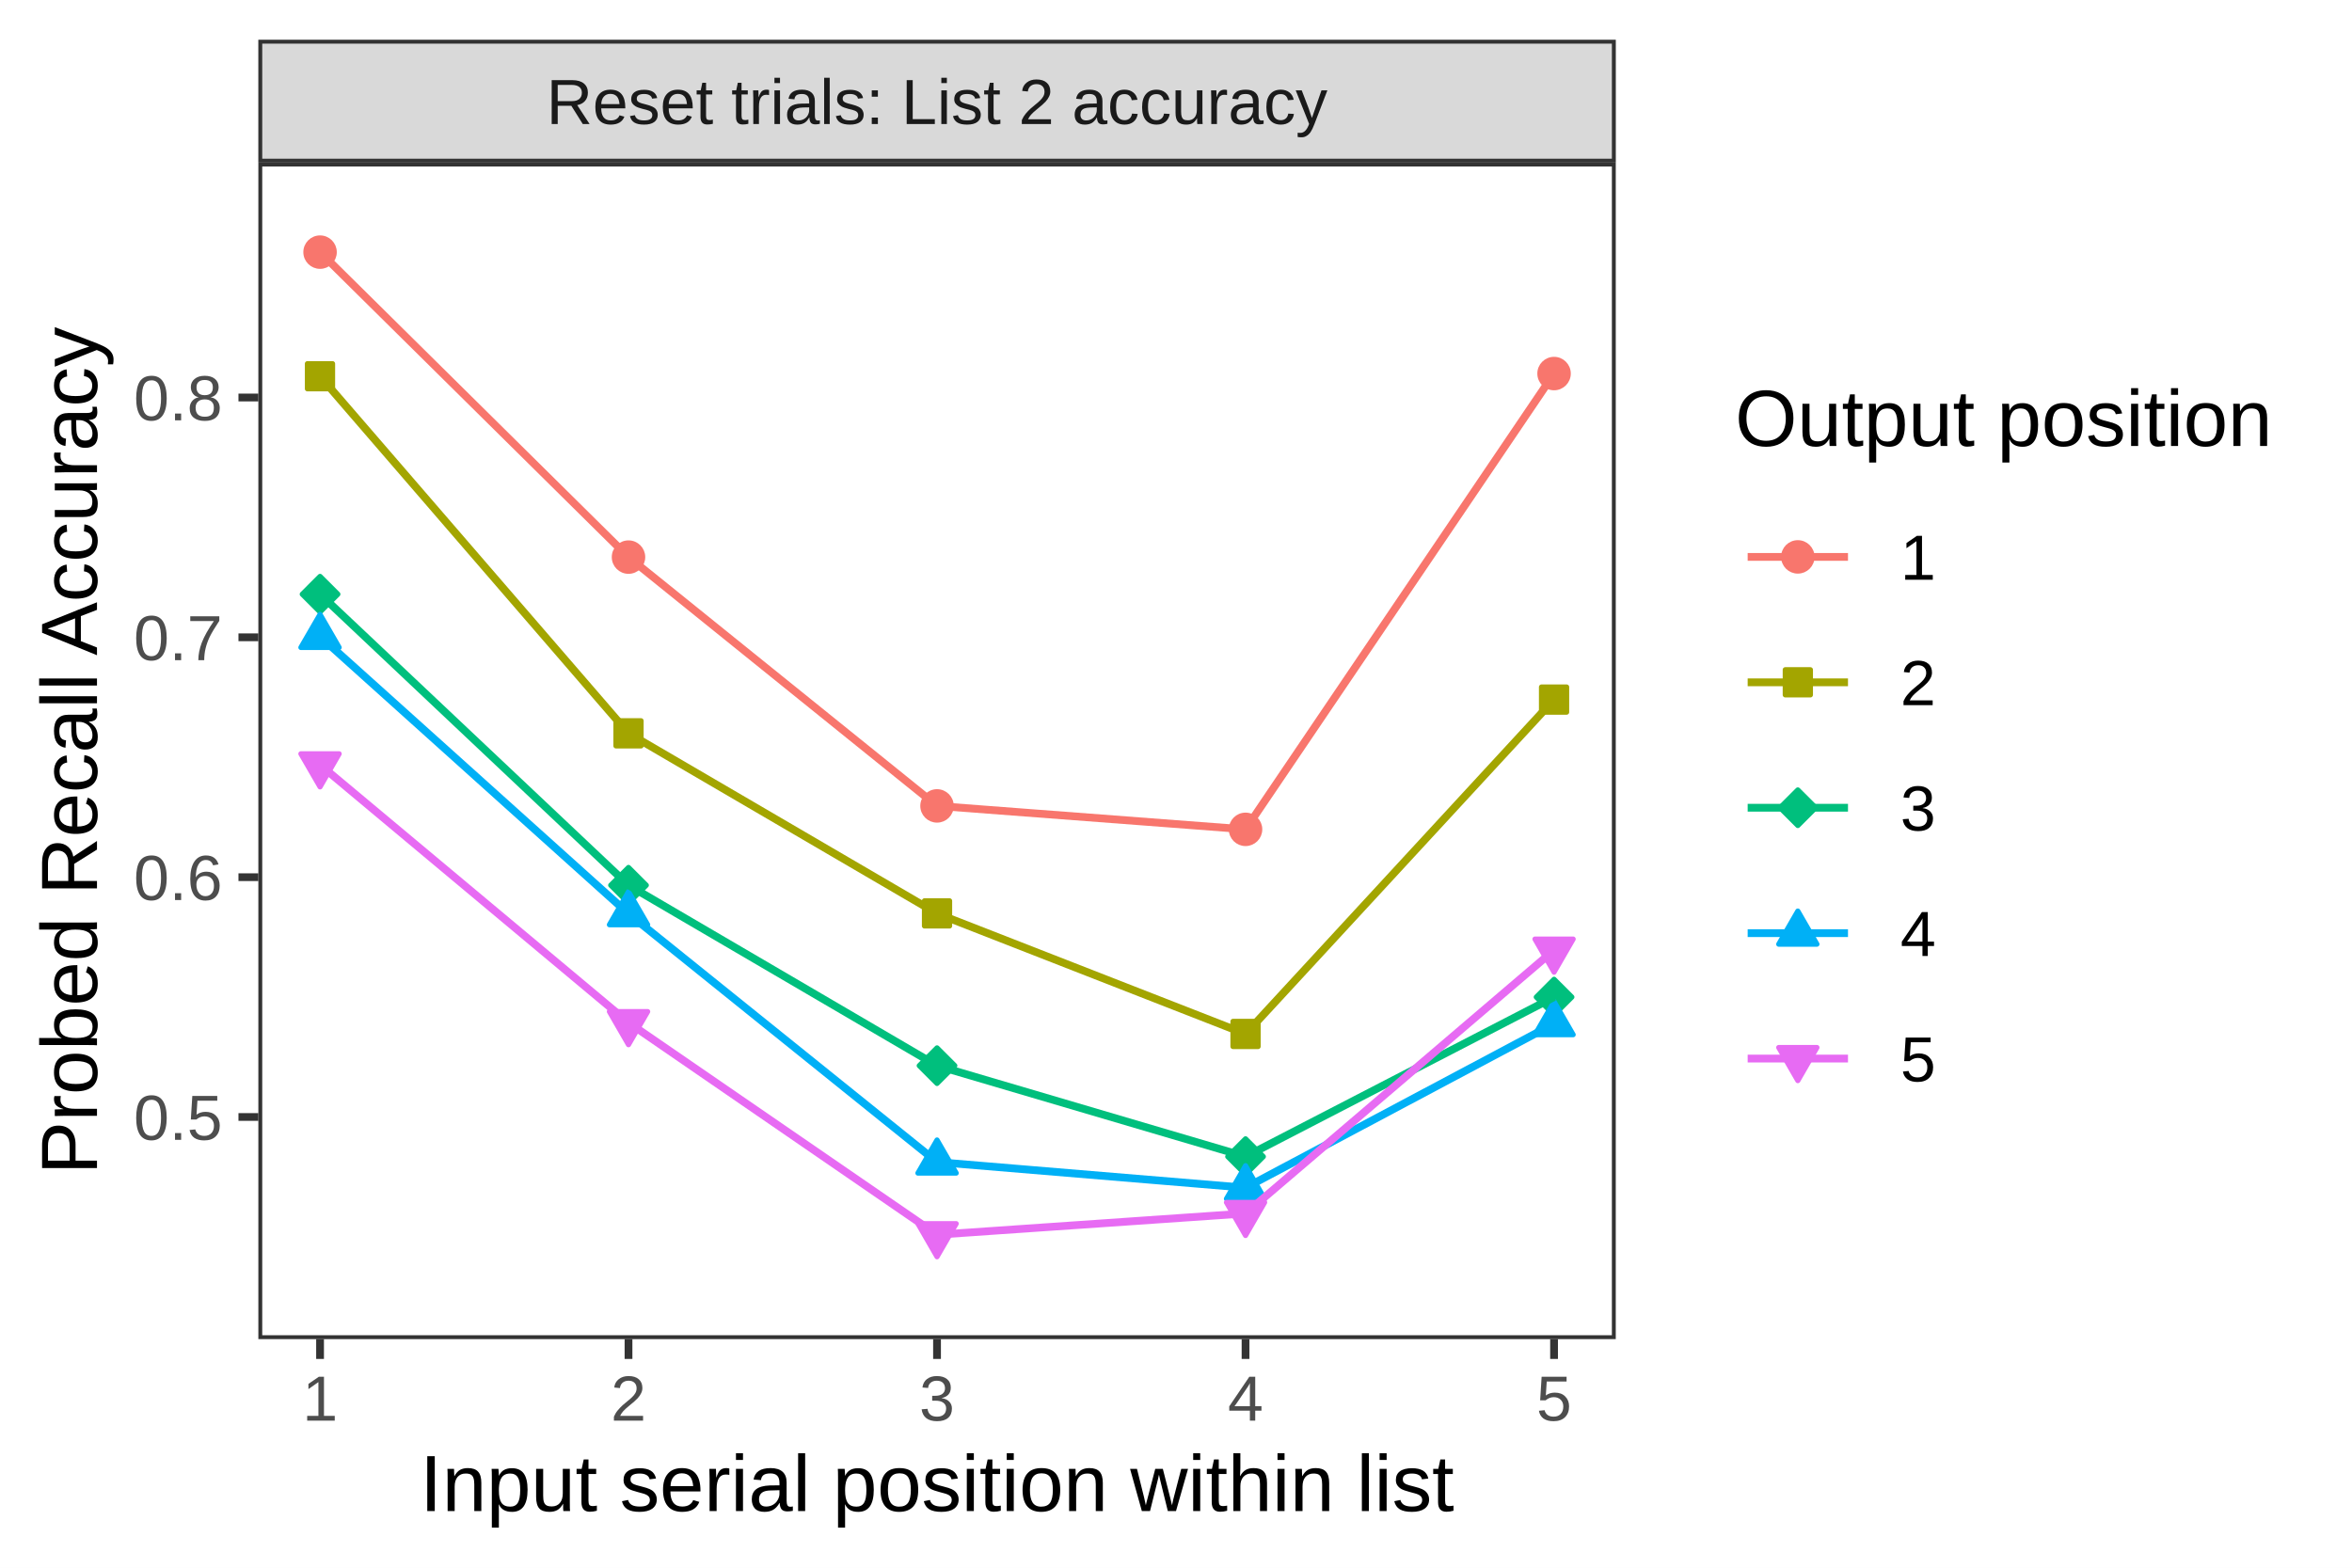
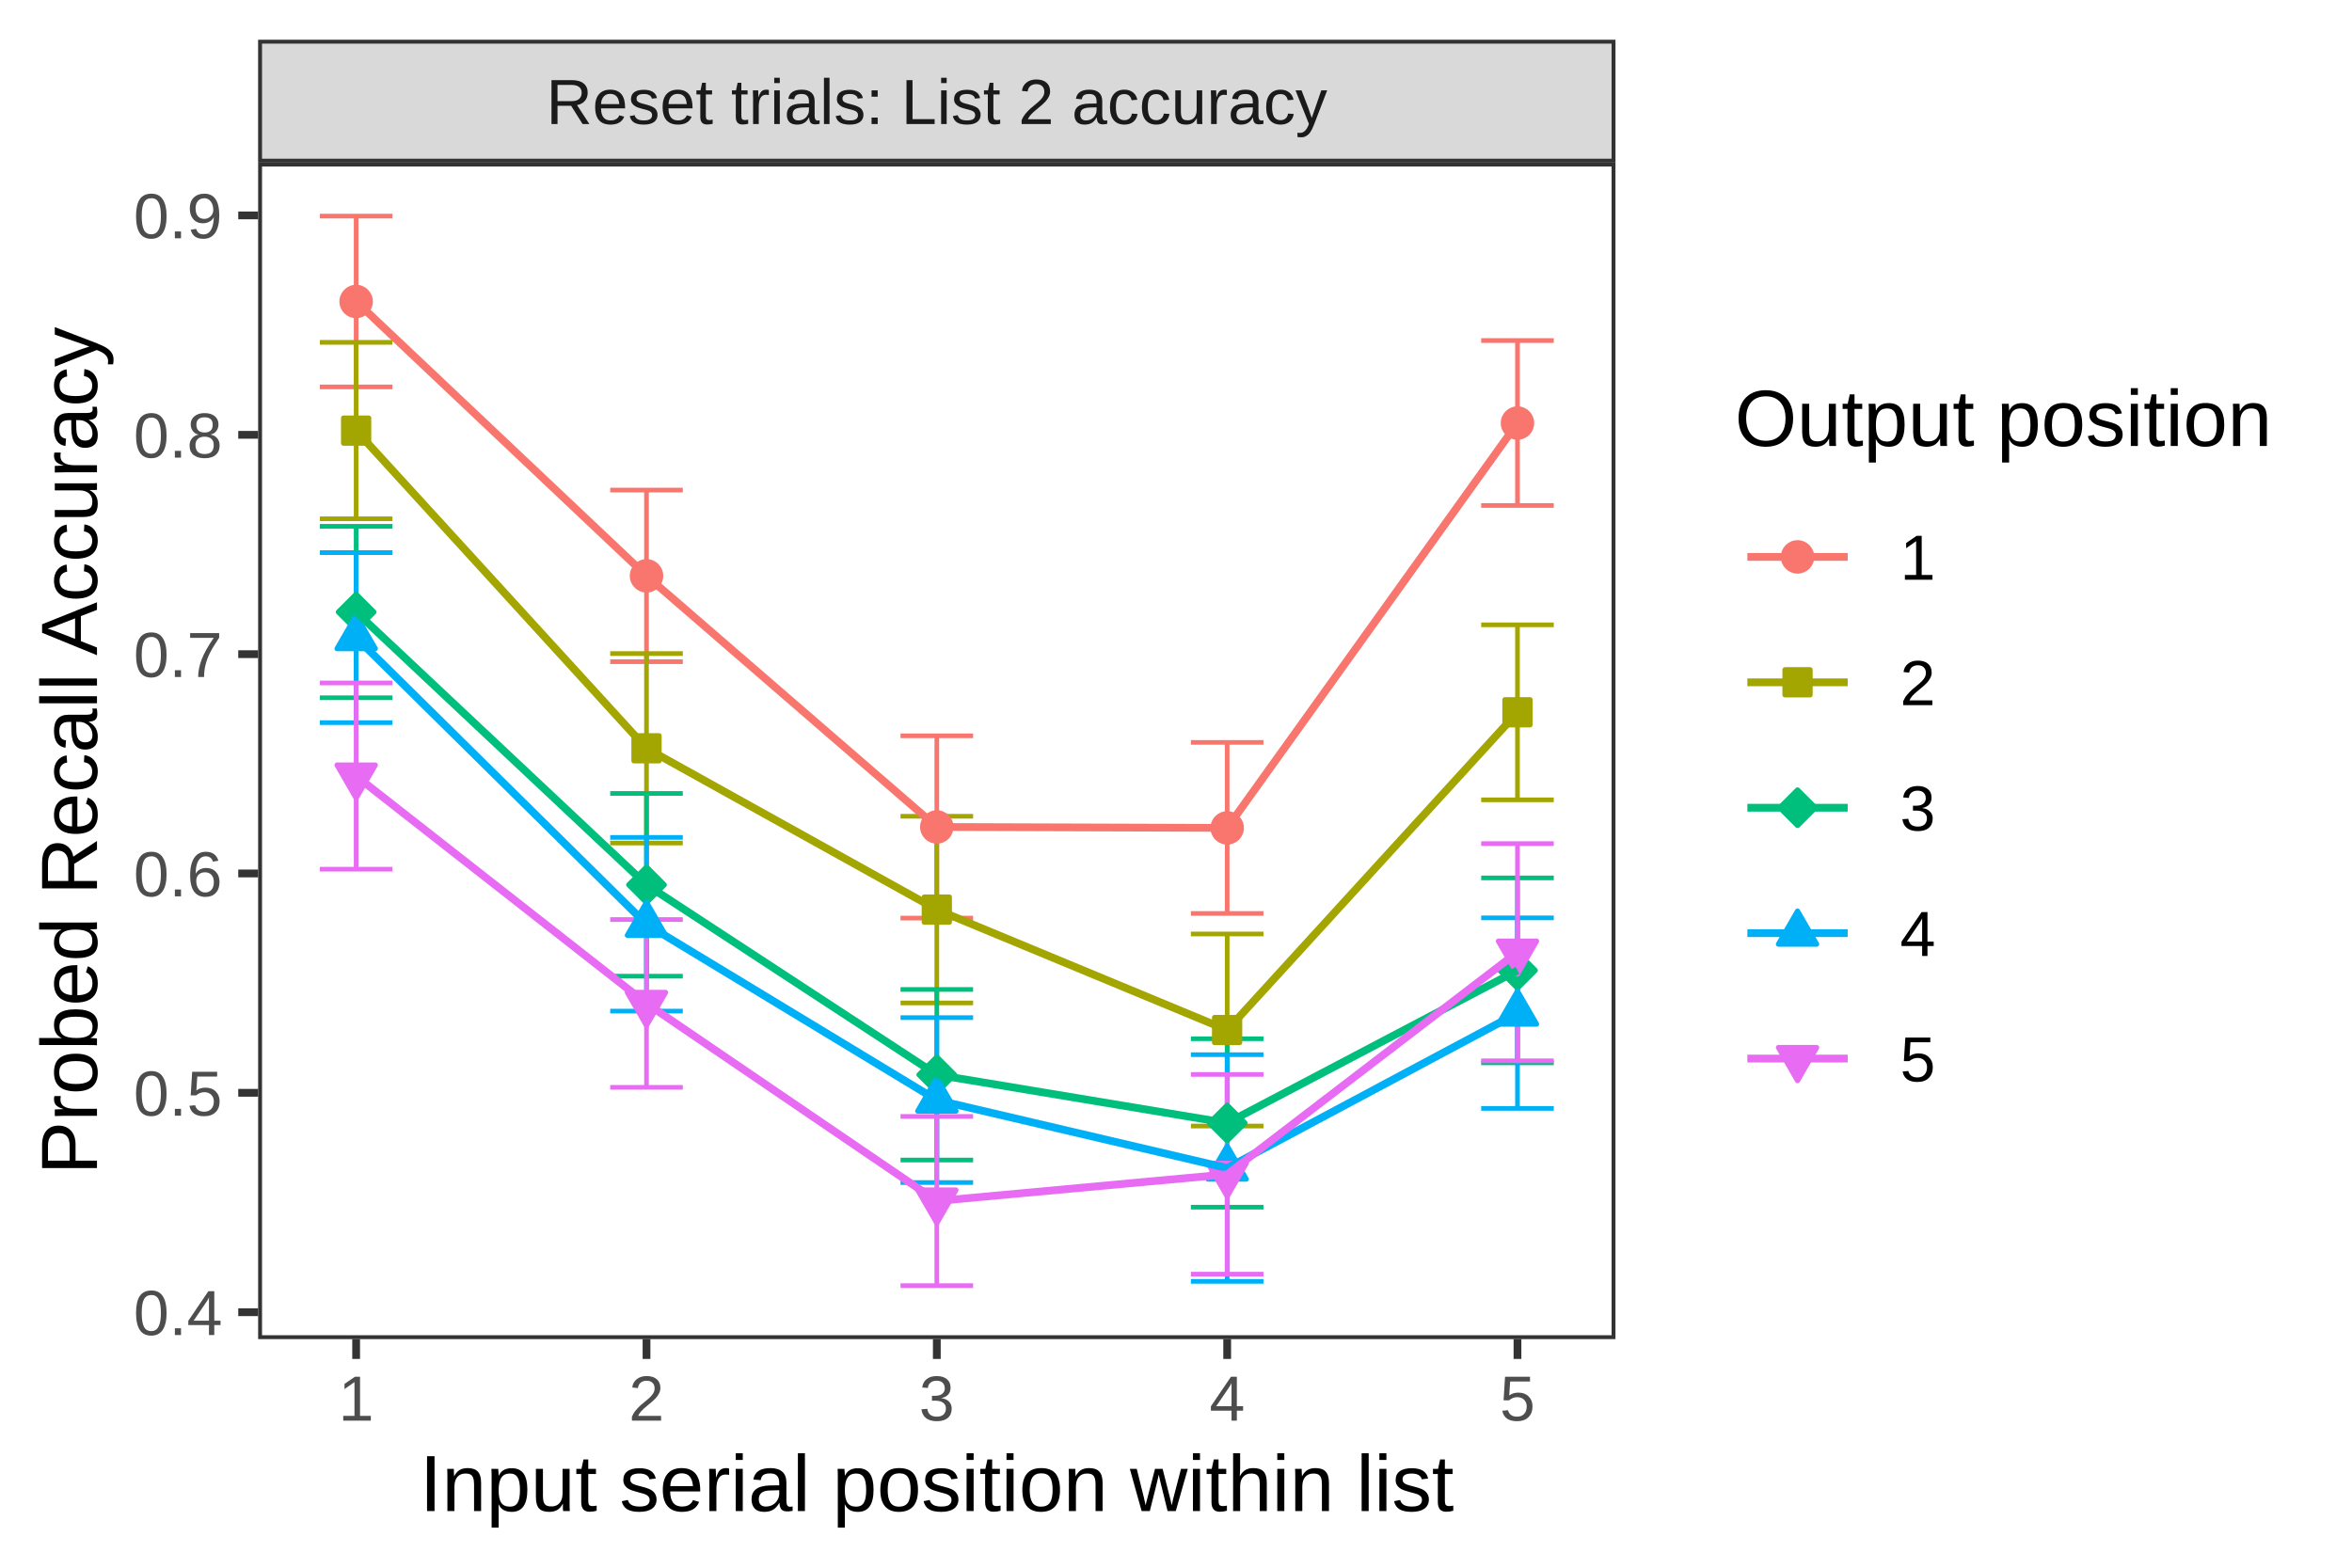
- <svg xmlns="http://www.w3.org/2000/svg" width="432" height="288" viewBox="0 0 324 216" overflow="hidden">
-   <defs />
-   <defs>
-     <clipPath id="cpMC4wMHwzMjQuMDB8MC4wMHwyMTYuMDA=">
-       <rect x="0" y="0" width="324" height="216" stroke="#000000" stroke-linecap="round" stroke-linejoin="round" stroke-miterlimit="10" fill="none" />
-     </clipPath>
-   </defs>
-   <defs>
-     <clipPath id="cpMzUuNTl8MjIyLjU4fDIyLjQwfDE4NC41MA==">
-       <rect x="35.59" y="22.4" width="186.99" height="162.11" stroke="#000000" stroke-linecap="round" stroke-linejoin="round" stroke-miterlimit="10" fill="none" />
-     </clipPath>
-   </defs>
-   <defs>
-     <clipPath id="cpMzUuNTl8MjIyLjU4fDUuNDh8MjIuNDA=">
-       <rect x="35.59" y="5.48" width="186.99" height="16.92" stroke="#000000" stroke-linecap="round" stroke-linejoin="round" stroke-miterlimit="10" fill="none" />
-     </clipPath>
-   </defs>
-   <rect x="0" y="0" width="100%" height="100%" stroke-linecap="round" stroke-linejoin="round" stroke-miterlimit="10" fill="#FFFFFF" />
-   <g clip-path="url(#cpMC4wMHwzMjQuMDB8MC4wMHwyMTYuMDA=)">
-     <rect x="0" y="0" width="324" height="216" stroke="#FFFFFF" stroke-width="1.07" stroke-linecap="round" stroke-linejoin="round" stroke-miterlimit="10" fill="#FFFFFF" />
-   </g>
-   <g clip-path="url(#cpMzUuNTl8MjIyLjU4fDIyLjQwfDE4NC41MA==)">
-     <rect x="35.59" y="22.4" width="186.99" height="162.11" stroke-width="1.07" stroke-linecap="round" stroke-linejoin="round" stroke-miterlimit="10" fill="#FFFFFF" />
-     <circle cx="44.09" cy="34.74" r="1.95" stroke="#F8766D" stroke-width="0.71" stroke-linecap="round" stroke-linejoin="round" stroke-miterlimit="10" fill="#F8766D" />
-     <circle cx="86.58" cy="76.76" r="1.95" stroke="#F8766D" stroke-width="0.71" stroke-linecap="round" stroke-linejoin="round" stroke-miterlimit="10" fill="#F8766D" />
-     <circle cx="129.08" cy="111.04" r="1.95" stroke="#F8766D" stroke-width="0.71" stroke-linecap="round" stroke-linejoin="round" stroke-miterlimit="10" fill="#F8766D" />
-     <circle cx="171.58" cy="114.27" r="1.95" stroke="#F8766D" stroke-width="0.71" stroke-linecap="round" stroke-linejoin="round" stroke-miterlimit="10" fill="#F8766D" />
-     <circle cx="214.08" cy="51.47" r="1.95" stroke="#F8766D" stroke-width="0.71" stroke-linecap="round" stroke-linejoin="round" stroke-miterlimit="10" fill="#F8766D" />
-     <rect x="42.35" y="50.11" width="3.46" height="3.46" stroke="#A3A500" stroke-width="0.71" stroke-linecap="round" stroke-linejoin="round" stroke-miterlimit="10" fill="#A3A500" />
-     <rect x="84.85" y="99.31" width="3.46" height="3.46" stroke="#A3A500" stroke-width="0.71" stroke-linecap="round" stroke-linejoin="round" stroke-miterlimit="10" fill="#A3A500" />
-     <rect x="127.35" y="124.12" width="3.46" height="3.46" stroke="#A3A500" stroke-width="0.71" stroke-linecap="round" stroke-linejoin="round" stroke-miterlimit="10" fill="#A3A500" />
-     <rect x="169.85" y="140.73" width="3.46" height="3.46" stroke="#A3A500" stroke-width="0.71" stroke-linecap="round" stroke-linejoin="round" stroke-miterlimit="10" fill="#A3A500" />
-     <rect x="212.35" y="94.66" width="3.46" height="3.46" stroke="#A3A500" stroke-width="0.71" stroke-linecap="round" stroke-linejoin="round" stroke-miterlimit="10" fill="#A3A500" />
-     <path d="M44.09 84.32 46.54 81.87 44.09 79.42 41.64 81.87Z" stroke="#00BF7D" stroke-width="0.71" stroke-linecap="round" stroke-linejoin="round" stroke-miterlimit="10" fill="#00BF7D" />
-     <path d="M86.58 124.42 89.03 121.97 86.58 119.52 84.13 121.97Z" stroke="#00BF7D" stroke-width="0.71" stroke-linecap="round" stroke-linejoin="round" stroke-miterlimit="10" fill="#00BF7D" />
-     <path d="M129.08 149.28 131.53 146.83 129.08 144.38 126.63 146.83Z" stroke="#00BF7D" stroke-width="0.71" stroke-linecap="round" stroke-linejoin="round" stroke-miterlimit="10" fill="#00BF7D" />
-     <path d="M171.58 161.81 174.03 159.36 171.58 156.91 169.13 159.36Z" stroke="#00BF7D" stroke-width="0.71" stroke-linecap="round" stroke-linejoin="round" stroke-miterlimit="10" fill="#00BF7D" />
-     <path d="M214.08 139.83 216.53 137.38 214.08 134.93 211.63 137.38Z" stroke="#00BF7D" stroke-width="0.71" stroke-linecap="round" stroke-linejoin="round" stroke-miterlimit="10" fill="#00BF7D" />
-     <path d="M44.09 84.65 46.72 89.21 41.45 89.21Z" stroke="#00B0F6" stroke-width="0.71" stroke-linecap="round" stroke-linejoin="round" stroke-miterlimit="10" fill="#00B0F6" />
-     <path d="M86.58 122.85 89.22 127.41 83.95 127.41Z" stroke="#00B0F6" stroke-width="0.71" stroke-linecap="round" stroke-linejoin="round" stroke-miterlimit="10" fill="#00B0F6" />
-     <path d="M129.08 157.07 131.72 161.63 126.45 161.63Z" stroke="#00B0F6" stroke-width="0.71" stroke-linecap="round" stroke-linejoin="round" stroke-miterlimit="10" fill="#00B0F6" />
-     <path d="M171.58 160.61 174.21 165.17 168.95 165.17Z" stroke="#00B0F6" stroke-width="0.71" stroke-linecap="round" stroke-linejoin="round" stroke-miterlimit="10" fill="#00B0F6" />
-     <path d="M214.08 138 216.71 142.56 211.45 142.56Z" stroke="#00B0F6" stroke-width="0.71" stroke-linecap="round" stroke-linejoin="round" stroke-miterlimit="10" fill="#00B0F6" />
-     <path d="M44.09 108.42 46.72 103.86 41.45 103.86Z" stroke="#E76BF3" stroke-width="0.71" stroke-linecap="round" stroke-linejoin="round" stroke-miterlimit="10" fill="#E76BF3" />
-     <path d="M86.58 143.94 89.22 139.38 83.95 139.38Z" stroke="#E76BF3" stroke-width="0.71" stroke-linecap="round" stroke-linejoin="round" stroke-miterlimit="10" fill="#E76BF3" />
-     <path d="M129.08 173.16 131.72 168.6 126.45 168.6Z" stroke="#E76BF3" stroke-width="0.71" stroke-linecap="round" stroke-linejoin="round" stroke-miterlimit="10" fill="#E76BF3" />
-     <path d="M171.58 170.23 174.21 165.67 168.95 165.67Z" stroke="#E76BF3" stroke-width="0.71" stroke-linecap="round" stroke-linejoin="round" stroke-miterlimit="10" fill="#E76BF3" />
-     <path d="M214.08 133.95 216.71 129.39 211.45 129.39Z" stroke="#E76BF3" stroke-width="0.71" stroke-linecap="round" stroke-linejoin="round" stroke-miterlimit="10" fill="#E76BF3" />
-     <path d="M44.09 34.74 86.58 76.76 129.08 111.04 171.58 114.27 214.08 51.47" stroke="#F8766D" stroke-width="1.07" stroke-linejoin="round" stroke-miterlimit="10" fill="none" />
-     <path d="M44.09 51.84 86.58 101.04 129.08 125.86 171.58 142.46 214.08 96.39" stroke="#A3A500" stroke-width="1.07" stroke-linejoin="round" stroke-miterlimit="10" fill="none" />
-     <path d="M44.09 81.87 86.58 121.97 129.08 146.83 171.58 159.36 214.08 137.38" stroke="#00BF7D" stroke-width="1.07" stroke-linejoin="round" stroke-miterlimit="10" fill="none" />
-     <path d="M44.09 87.69 86.58 125.89 129.08 160.11 171.58 163.65 214.08 141.04" stroke="#00B0F6" stroke-width="1.07" stroke-linejoin="round" stroke-miterlimit="10" fill="none" />
-     <path d="M44.09 105.38 86.58 140.9 129.08 170.12 171.58 167.19 214.08 130.91" stroke="#E76BF3" stroke-width="1.07" stroke-linejoin="round" stroke-miterlimit="10" fill="none" />
-     <rect x="35.59" y="22.4" width="186.99" height="162.11" stroke="#333333" stroke-width="1.07" stroke-linecap="round" stroke-linejoin="round" stroke-miterlimit="10" fill="none" />
-   </g>
-   <g clip-path="url(#cpMC4wMHwzMjQuMDB8MC4wMHwyMTYuMDA=)" />
-   <g clip-path="url(#cpMzUuNTl8MjIyLjU4fDUuNDh8MjIuNDA=)">
-     <rect x="35.59" y="5.48" width="186.99" height="16.92" stroke="#333333" stroke-width="1.07" stroke-linecap="round" stroke-linejoin="round" stroke-miterlimit="10" fill="#D9D9D9" />
-     <text fill="#1A1A1A" font-family="Arial" font-size="8.8" text-anchor="middle" xml:space="preserve" x="129.08" y="17.09">Reset trials: List 2 accuracy</text>
-   </g>
-   <g clip-path="url(#cpMC4wMHwzMjQuMDB8MC4wMHwyMTYuMDA=)">
-     <path d="M44.09 187.24 44.09 184.5" stroke="#333333" stroke-width="1.07" stroke-linejoin="round" stroke-miterlimit="10" fill="none" />
-     <path d="M86.58 187.24 86.58 184.5" stroke="#333333" stroke-width="1.07" stroke-linejoin="round" stroke-miterlimit="10" fill="none" />
-     <path d="M129.08 187.24 129.08 184.5" stroke="#333333" stroke-width="1.07" stroke-linejoin="round" stroke-miterlimit="10" fill="none" />
-     <path d="M171.58 187.24 171.58 184.5" stroke="#333333" stroke-width="1.07" stroke-linejoin="round" stroke-miterlimit="10" fill="none" />
-     <path d="M214.08 187.24 214.08 184.5" stroke="#333333" stroke-width="1.07" stroke-linejoin="round" stroke-miterlimit="10" fill="none" />
-     <text fill="#4D4D4D" font-family="Arial" font-size="8.8" text-anchor="middle" xml:space="preserve" x="44.09" y="195.74">1</text>
-     <text fill="#4D4D4D" font-family="Arial" font-size="8.8" text-anchor="middle" xml:space="preserve" x="86.58" y="195.74">2</text>
-     <text fill="#4D4D4D" font-family="Arial" font-size="8.8" text-anchor="middle" xml:space="preserve" x="129.08" y="195.74">3</text>
-     <text fill="#4D4D4D" font-family="Arial" font-size="8.8" text-anchor="middle" xml:space="preserve" x="171.58" y="195.74">4</text>
-     <text fill="#4D4D4D" font-family="Arial" font-size="8.8" text-anchor="middle" xml:space="preserve" x="214.08" y="195.74">5</text>
-     <text fill="#4D4D4D" font-family="Arial" font-size="8.8" text-anchor="end" xml:space="preserve" x="30.65" y="157.05">0.5</text>
-     <text fill="#4D4D4D" font-family="Arial" font-size="8.8" text-anchor="end" xml:space="preserve" x="30.65" y="124.01">0.6</text>
-     <text fill="#4D4D4D" font-family="Arial" font-size="8.8" text-anchor="end" xml:space="preserve" x="30.65" y="90.96">0.7</text>
-     <text fill="#4D4D4D" font-family="Arial" font-size="8.8" text-anchor="end" xml:space="preserve" x="30.65" y="57.92">0.8</text>
-     <path d="M32.85 153.9 35.59 153.9" stroke="#333333" stroke-width="1.07" stroke-linejoin="round" stroke-miterlimit="10" fill="none" />
-     <path d="M32.85 120.86 35.59 120.86" stroke="#333333" stroke-width="1.07" stroke-linejoin="round" stroke-miterlimit="10" fill="none" />
-     <path d="M32.85 87.81 35.59 87.81" stroke="#333333" stroke-width="1.07" stroke-linejoin="round" stroke-miterlimit="10" fill="none" />
-     <path d="M32.85 54.77 35.59 54.77" stroke="#333333" stroke-width="1.07" stroke-linejoin="round" stroke-miterlimit="10" fill="none" />
-     <text font-family="Arial" font-size="11" text-anchor="middle" xml:space="preserve" x="129.08" y="208.2">Input serial position within list</text>
-     <text font-family="Arial" font-size="11" text-anchor="middle" xml:space="preserve" transform="matrix(6.12323e-17 -1 1 6.12323e-17 13.36 103.45)">Probed Recall Accuracy</text>
-     <rect x="233.54" y="46.93" width="84.98" height="113.03" stroke-width="1.07" stroke-linecap="round" stroke-linejoin="round" stroke-miterlimit="10" fill="#FFFFFF" />
-     <text font-family="Arial" font-size="11" xml:space="preserve" x="239.02" y="61.45">Output position</text>
-     <rect x="239.02" y="68.09" width="17.28" height="17.28" stroke-width="1.07" stroke-linecap="round" stroke-linejoin="round" stroke-miterlimit="10" fill="#FFFFFF" />
-     <circle cx="247.66" cy="76.73" r="1.95" stroke="#F8766D" stroke-width="0.71" stroke-linecap="round" stroke-linejoin="round" stroke-miterlimit="10" fill="#F8766D" />
-     <line x1="240.75" y1="76.73" x2="254.57" y2="76.73" stroke="#F8766D" stroke-width="1.07" stroke-linejoin="round" stroke-miterlimit="10" fill="none" />
-     <rect x="239.02" y="85.37" width="17.28" height="17.28" stroke-width="1.07" stroke-linecap="round" stroke-linejoin="round" stroke-miterlimit="10" fill="#FFFFFF" />
-     <rect x="245.93" y="92.28" width="3.46" height="3.46" stroke="#A3A500" stroke-width="0.71" stroke-linecap="round" stroke-linejoin="round" stroke-miterlimit="10" fill="#A3A500" />
-     <line x1="240.75" y1="94.01" x2="254.57" y2="94.01" stroke="#A3A500" stroke-width="1.07" stroke-linejoin="round" stroke-miterlimit="10" fill="none" />
-     <rect x="239.02" y="102.65" width="17.28" height="17.28" stroke-width="1.07" stroke-linecap="round" stroke-linejoin="round" stroke-miterlimit="10" fill="#FFFFFF" />
-     <path d="M247.66 113.74 250.11 111.29 247.66 108.84 245.21 111.29Z" stroke="#00BF7D" stroke-width="0.71" stroke-linecap="round" stroke-linejoin="round" stroke-miterlimit="10" fill="#00BF7D" />
-     <line x1="240.75" y1="111.29" x2="254.57" y2="111.29" stroke="#00BF7D" stroke-width="1.07" stroke-linejoin="round" stroke-miterlimit="10" fill="none" />
-     <rect x="239.02" y="119.93" width="17.28" height="17.28" stroke-width="1.07" stroke-linecap="round" stroke-linejoin="round" stroke-miterlimit="10" fill="#FFFFFF" />
-     <path d="M247.66 125.53 250.29 130.09 245.03 130.09Z" stroke="#00B0F6" stroke-width="0.71" stroke-linecap="round" stroke-linejoin="round" stroke-miterlimit="10" fill="#00B0F6" />
-     <line x1="240.75" y1="128.57" x2="254.57" y2="128.57" stroke="#00B0F6" stroke-width="1.07" stroke-linejoin="round" stroke-miterlimit="10" fill="none" />
-     <rect x="239.02" y="137.21" width="17.28" height="17.28" stroke-width="1.07" stroke-linecap="round" stroke-linejoin="round" stroke-miterlimit="10" fill="#FFFFFF" />
-     <path d="M247.66 148.89 250.29 144.33 245.03 144.33Z" stroke="#E76BF3" stroke-width="0.71" stroke-linecap="round" stroke-linejoin="round" stroke-miterlimit="10" fill="#E76BF3" />
-     <line x1="240.75" y1="145.85" x2="254.57" y2="145.85" stroke="#E76BF3" stroke-width="1.07" stroke-linejoin="round" stroke-miterlimit="10" fill="none" />
-     <text font-family="Arial" font-size="8.8" xml:space="preserve" x="261.78" y="79.88">1</text>
-     <text font-family="Arial" font-size="8.8" xml:space="preserve" x="261.78" y="97.16">2</text>
-     <text font-family="Arial" font-size="8.8" xml:space="preserve" x="261.78" y="114.44">3</text>
-     <text font-family="Arial" font-size="8.8" xml:space="preserve" x="261.78" y="131.72">4</text>
-     <text font-family="Arial" font-size="8.8" xml:space="preserve" x="261.78" y="149">5</text>
+ <svg xmlns="http://www.w3.org/2000/svg" width="324.00pt" height="216.00pt" viewBox="0 0 324.00 216.00">
+   <g class="svglite">
+     <defs>
+       <style type="text/css">
+     .svglite line, .svglite polyline, .svglite polygon, .svglite path, .svglite rect, .svglite circle {
+       fill: none;
+       stroke: #000000;
+       stroke-linecap: round;
+       stroke-linejoin: round;
+       stroke-miterlimit: 10.00;
+     }
+     .svglite text {
+       white-space: pre;
+     }
+     .svglite g.glyphgroup path {
+       fill: inherit;
+       stroke: none;
+     }
+   </style>
+     </defs>
+     <rect width="100%" height="100%" style="stroke: none; fill: #FFFFFF;" />
+     <defs>
+       <clipPath id="cpMC4wMHwzMjQuMDB8MC4wMHwyMTYuMDA=">
+         <rect x="0.00" y="0.00" width="324.00" height="216.00" />
+       </clipPath>
+     </defs>
+     <g clip-path="url(#cpMC4wMHwzMjQuMDB8MC4wMHwyMTYuMDA=)">
+       <rect x="0.00" y="0.00" width="324.00" height="216.00" style="stroke-width: 1.07; stroke: #FFFFFF; fill: #FFFFFF;" />
+     </g>
+     <defs>
+       <clipPath id="cpMzUuNTZ8MjIyLjU0fDIyLjQwfDE4NC41MA==">
+         <rect x="35.56" y="22.40" width="186.98" height="162.11" />
+       </clipPath>
+     </defs>
+     <g clip-path="url(#cpMzUuNTZ8MjIyLjU0fDIyLjQwfDE4NC41MA==)">
+       <rect x="35.56" y="22.40" width="186.98" height="162.11" style="stroke-width: 1.07; stroke: none; fill: #FFFFFF;" />
+       <polyline points="44.06,29.77 54.06,29.77 " style="stroke-width: 0.64; stroke: #F8766D; stroke-linecap: butt;" />
+       <polyline points="49.06,29.77 49.06,53.31 " style="stroke-width: 0.64; stroke: #F8766D; stroke-linecap: butt;" />
+       <polyline points="44.06,53.31 54.06,53.31 " style="stroke-width: 0.64; stroke: #F8766D; stroke-linecap: butt;" />
+       <polyline points="84.06,67.52 94.06,67.52 " style="stroke-width: 0.64; stroke: #F8766D; stroke-linecap: butt;" />
+       <polyline points="89.06,67.52 89.06,91.17 " style="stroke-width: 0.64; stroke: #F8766D; stroke-linecap: butt;" />
+       <polyline points="84.06,91.17 94.06,91.17 " style="stroke-width: 0.64; stroke: #F8766D; stroke-linecap: butt;" />
+       <polyline points="124.05,101.38 134.05,101.38 " style="stroke-width: 0.64; stroke: #F8766D; stroke-linecap: butt;" />
+       <polyline points="129.05,101.38 129.05,126.50 " style="stroke-width: 0.64; stroke: #F8766D; stroke-linecap: butt;" />
+       <polyline points="124.05,126.50 134.05,126.50 " style="stroke-width: 0.64; stroke: #F8766D; stroke-linecap: butt;" />
+       <polyline points="164.05,102.29 174.05,102.29 " style="stroke-width: 0.64; stroke: #F8766D; stroke-linecap: butt;" />
+       <polyline points="169.05,102.29 169.05,125.86 " style="stroke-width: 0.64; stroke: #F8766D; stroke-linecap: butt;" />
+       <polyline points="164.05,125.86 174.05,125.86 " style="stroke-width: 0.64; stroke: #F8766D; stroke-linecap: butt;" />
+       <polyline points="204.04,46.92 214.04,46.92 " style="stroke-width: 0.64; stroke: #F8766D; stroke-linecap: butt;" />
+       <polyline points="209.04,46.92 209.04,69.65 " style="stroke-width: 0.64; stroke: #F8766D; stroke-linecap: butt;" />
+       <polyline points="204.04,69.65 214.04,69.65 " style="stroke-width: 0.64; stroke: #F8766D; stroke-linecap: butt;" />
+       <polyline points="44.06,47.17 54.06,47.17 " style="stroke-width: 0.64; stroke: #A3A500; stroke-linecap: butt;" />
+       <polyline points="49.06,47.17 49.06,71.48 " style="stroke-width: 0.64; stroke: #A3A500; stroke-linecap: butt;" />
+       <polyline points="44.06,71.48 54.06,71.48 " style="stroke-width: 0.64; stroke: #A3A500; stroke-linecap: butt;" />
+       <polyline points="84.06,90.05 94.06,90.05 " style="stroke-width: 0.64; stroke: #A3A500; stroke-linecap: butt;" />
+       <polyline points="89.06,90.05 89.06,116.16 " style="stroke-width: 0.64; stroke: #A3A500; stroke-linecap: butt;" />
+       <polyline points="84.06,116.16 94.06,116.16 " style="stroke-width: 0.64; stroke: #A3A500; stroke-linecap: butt;" />
+       <polyline points="124.05,112.47 134.05,112.47 " style="stroke-width: 0.64; stroke: #A3A500; stroke-linecap: butt;" />
+       <polyline points="129.05,112.47 129.05,138.19 " style="stroke-width: 0.64; stroke: #A3A500; stroke-linecap: butt;" />
+       <polyline points="124.05,138.19 134.05,138.19 " style="stroke-width: 0.64; stroke: #A3A500; stroke-linecap: butt;" />
+       <polyline points="164.05,128.68 174.05,128.68 " style="stroke-width: 0.64; stroke: #A3A500; stroke-linecap: butt;" />
+       <polyline points="169.05,128.68 169.05,155.15 " style="stroke-width: 0.64; stroke: #A3A500; stroke-linecap: butt;" />
+       <polyline points="164.05,155.15 174.05,155.15 " style="stroke-width: 0.64; stroke: #A3A500; stroke-linecap: butt;" />
+       <polyline points="204.04,86.09 214.04,86.09 " style="stroke-width: 0.64; stroke: #A3A500; stroke-linecap: butt;" />
+       <polyline points="209.04,86.09 209.04,110.20 " style="stroke-width: 0.64; stroke: #A3A500; stroke-linecap: butt;" />
+       <polyline points="204.04,110.20 214.04,110.20 " style="stroke-width: 0.64; stroke: #A3A500; stroke-linecap: butt;" />
+       <polyline points="44.06,72.52 54.06,72.52 " style="stroke-width: 0.64; stroke: #00BF7D; stroke-linecap: butt;" />
+       <polyline points="49.06,72.52 49.06,96.14 " style="stroke-width: 0.64; stroke: #00BF7D; stroke-linecap: butt;" />
+       <polyline points="44.06,96.14 54.06,96.14 " style="stroke-width: 0.64; stroke: #00BF7D; stroke-linecap: butt;" />
+       <polyline points="84.06,109.32 94.06,109.32 " style="stroke-width: 0.64; stroke: #00BF7D; stroke-linecap: butt;" />
+       <polyline points="89.06,109.32 89.06,134.50 " style="stroke-width: 0.64; stroke: #00BF7D; stroke-linecap: butt;" />
+       <polyline points="84.06,134.50 94.06,134.50 " style="stroke-width: 0.64; stroke: #00BF7D; stroke-linecap: butt;" />
+       <polyline points="124.05,136.33 134.05,136.33 " style="stroke-width: 0.64; stroke: #00BF7D; stroke-linecap: butt;" />
+       <polyline points="129.05,136.33 129.05,159.83 " style="stroke-width: 0.64; stroke: #00BF7D; stroke-linecap: butt;" />
+       <polyline points="124.05,159.83 134.05,159.83 " style="stroke-width: 0.64; stroke: #00BF7D; stroke-linecap: butt;" />
+       <polyline points="164.05,143.12 174.05,143.12 " style="stroke-width: 0.64; stroke: #00BF7D; stroke-linecap: butt;" />
+       <polyline points="169.05,143.12 169.05,166.33 " style="stroke-width: 0.64; stroke: #00BF7D; stroke-linecap: butt;" />
+       <polyline points="164.05,166.33 174.05,166.33 " style="stroke-width: 0.64; stroke: #00BF7D; stroke-linecap: butt;" />
+       <polyline points="204.04,120.96 214.04,120.96 " style="stroke-width: 0.64; stroke: #00BF7D; stroke-linecap: butt;" />
+       <polyline points="209.04,120.96 209.04,146.44 " style="stroke-width: 0.64; stroke: #00BF7D; stroke-linecap: butt;" />
+       <polyline points="204.04,146.44 214.04,146.44 " style="stroke-width: 0.64; stroke: #00BF7D; stroke-linecap: butt;" />
+       <polyline points="44.06,76.14 54.06,76.14 " style="stroke-width: 0.64; stroke: #00B0F6; stroke-linecap: butt;" />
+       <polyline points="49.06,76.14 49.06,99.57 " style="stroke-width: 0.64; stroke: #00B0F6; stroke-linecap: butt;" />
+       <polyline points="44.06,99.57 54.06,99.57 " style="stroke-width: 0.64; stroke: #00B0F6; stroke-linecap: butt;" />
+       <polyline points="84.06,115.38 94.06,115.38 " style="stroke-width: 0.64; stroke: #00B0F6; stroke-linecap: butt;" />
+       <polyline points="89.06,115.38 89.06,139.31 " style="stroke-width: 0.64; stroke: #00B0F6; stroke-linecap: butt;" />
+       <polyline points="84.06,139.31 94.06,139.31 " style="stroke-width: 0.64; stroke: #00B0F6; stroke-linecap: butt;" />
+       <polyline points="124.05,140.21 134.05,140.21 " style="stroke-width: 0.64; stroke: #00B0F6; stroke-linecap: butt;" />
+       <polyline points="129.05,140.21 129.05,162.93 " style="stroke-width: 0.64; stroke: #00B0F6; stroke-linecap: butt;" />
+       <polyline points="124.05,162.93 134.05,162.93 " style="stroke-width: 0.64; stroke: #00B0F6; stroke-linecap: butt;" />
+       <polyline points="164.05,145.32 174.05,145.32 " style="stroke-width: 0.64; stroke: #00B0F6; stroke-linecap: butt;" />
+       <polyline points="169.05,145.32 169.05,176.55 " style="stroke-width: 0.64; stroke: #00B0F6; stroke-linecap: butt;" />
+       <polyline points="164.05,176.55 174.05,176.55 " style="stroke-width: 0.64; stroke: #00B0F6; stroke-linecap: butt;" />
+       <polyline points="204.04,126.46 214.04,126.46 " style="stroke-width: 0.64; stroke: #00B0F6; stroke-linecap: butt;" />
+       <polyline points="209.04,126.46 209.04,152.72 " style="stroke-width: 0.64; stroke: #00B0F6; stroke-linecap: butt;" />
+       <polyline points="204.04,152.72 214.04,152.72 " style="stroke-width: 0.64; stroke: #00B0F6; stroke-linecap: butt;" />
+       <polyline points="44.06,94.10 54.06,94.10 " style="stroke-width: 0.64; stroke: #E76BF3; stroke-linecap: butt;" />
+       <polyline points="49.06,94.10 49.06,119.76 " style="stroke-width: 0.64; stroke: #E76BF3; stroke-linecap: butt;" />
+       <polyline points="44.06,119.76 54.06,119.76 " style="stroke-width: 0.64; stroke: #E76BF3; stroke-linecap: butt;" />
+       <polyline points="84.06,126.70 94.06,126.70 " style="stroke-width: 0.64; stroke: #E76BF3; stroke-linecap: butt;" />
+       <polyline points="89.06,126.70 89.06,149.82 " style="stroke-width: 0.64; stroke: #E76BF3; stroke-linecap: butt;" />
+       <polyline points="84.06,149.82 94.06,149.82 " style="stroke-width: 0.64; stroke: #E76BF3; stroke-linecap: butt;" />
+       <polyline points="124.05,153.83 134.05,153.83 " style="stroke-width: 0.64; stroke: #E76BF3; stroke-linecap: butt;" />
+       <polyline points="129.05,153.83 129.05,177.14 " style="stroke-width: 0.64; stroke: #E76BF3; stroke-linecap: butt;" />
+       <polyline points="124.05,177.14 134.05,177.14 " style="stroke-width: 0.64; stroke: #E76BF3; stroke-linecap: butt;" />
+       <polyline points="164.05,148.04 174.05,148.04 " style="stroke-width: 0.64; stroke: #E76BF3; stroke-linecap: butt;" />
+       <polyline points="169.05,148.04 169.05,175.56 " style="stroke-width: 0.64; stroke: #E76BF3; stroke-linecap: butt;" />
+       <polyline points="164.05,175.56 174.05,175.56 " style="stroke-width: 0.64; stroke: #E76BF3; stroke-linecap: butt;" />
+       <polyline points="204.04,116.23 214.04,116.23 " style="stroke-width: 0.64; stroke: #E76BF3; stroke-linecap: butt;" />
+       <polyline points="209.04,116.23 209.04,146.16 " style="stroke-width: 0.64; stroke: #E76BF3; stroke-linecap: butt;" />
+       <polyline points="204.04,146.16 214.04,146.16 " style="stroke-width: 0.64; stroke: #E76BF3; stroke-linecap: butt;" />
+       <circle cx="49.06" cy="41.54" r="1.95" style="stroke-width: 0.71; stroke: #F8766D; fill: #F8766D;" />
+       <circle cx="89.06" cy="79.34" r="1.95" style="stroke-width: 0.71; stroke: #F8766D; fill: #F8766D;" />
+       <circle cx="129.05" cy="113.94" r="1.95" style="stroke-width: 0.71; stroke: #F8766D; fill: #F8766D;" />
+       <circle cx="169.05" cy="114.07" r="1.95" style="stroke-width: 0.71; stroke: #F8766D; fill: #F8766D;" />
+       <circle cx="209.04" cy="58.29" r="1.95" style="stroke-width: 0.71; stroke: #F8766D; fill: #F8766D;" />
+       <rect x="47.33" y="57.60" width="3.46" height="3.46" style="stroke-width: 0.71; stroke: #A3A500; fill: #A3A500;" />
+       <rect x="87.33" y="101.37" width="3.46" height="3.46" style="stroke-width: 0.71; stroke: #A3A500; fill: #A3A500;" />
+       <rect x="127.32" y="123.60" width="3.46" height="3.46" style="stroke-width: 0.71; stroke: #A3A500; fill: #A3A500;" />
+       <rect x="167.31" y="140.19" width="3.46" height="3.46" style="stroke-width: 0.71; stroke: #A3A500; fill: #A3A500;" />
+       <rect x="207.31" y="96.41" width="3.46" height="3.46" style="stroke-width: 0.71; stroke: #A3A500; fill: #A3A500;" />
+       <polygon points="49.06,86.78 51.51,84.33 49.06,81.88 46.61,84.33 " style="stroke-width: 0.71; stroke: #00BF7D; fill: #00BF7D;" />
+       <polygon points="89.06,124.36 91.51,121.91 89.06,119.46 86.61,121.91 " style="stroke-width: 0.71; stroke: #00BF7D; fill: #00BF7D;" />
+       <polygon points="129.05,150.53 131.50,148.08 129.05,145.63 126.60,148.08 " style="stroke-width: 0.71; stroke: #00BF7D; fill: #00BF7D;" />
+       <polygon points="169.05,157.18 171.50,154.73 169.05,152.28 166.60,154.73 " style="stroke-width: 0.71; stroke: #00BF7D; fill: #00BF7D;" />
+       <polygon points="209.04,136.15 211.49,133.70 209.04,131.25 206.59,133.70 " style="stroke-width: 0.71; stroke: #00BF7D; fill: #00BF7D;" />
+       <polygon points="49.06,84.81 51.70,89.37 46.43,89.37 " style="stroke-width: 0.71; stroke: #00B0F6; fill: #00B0F6;" />
+       <polygon points="89.06,124.31 91.69,128.87 86.42,128.87 " style="stroke-width: 0.71; stroke: #00B0F6; fill: #00B0F6;" />
+       <polygon points="129.05,148.53 131.69,153.09 126.42,153.09 " style="stroke-width: 0.71; stroke: #00B0F6; fill: #00B0F6;" />
+       <polygon points="169.05,157.90 171.68,162.46 166.41,162.46 " style="stroke-width: 0.71; stroke: #00B0F6; fill: #00B0F6;" />
+       <polygon points="209.04,136.55 211.67,141.11 206.41,141.11 " style="stroke-width: 0.71; stroke: #00B0F6; fill: #00B0F6;" />
+       <polygon points="49.06,109.97 51.70,105.41 46.43,105.41 " style="stroke-width: 0.71; stroke: #E76BF3; fill: #E76BF3;" />
+       <polygon points="89.06,141.30 91.69,136.74 86.42,136.74 " style="stroke-width: 0.71; stroke: #E76BF3; fill: #E76BF3;" />
+       <polygon points="129.05,168.52 131.69,163.96 126.42,163.96 " style="stroke-width: 0.71; stroke: #E76BF3; fill: #E76BF3;" />
+       <polygon points="169.05,164.84 171.68,160.28 166.41,160.28 " style="stroke-width: 0.71; stroke: #E76BF3; fill: #E76BF3;" />
+       <polygon points="209.04,134.23 211.67,129.67 206.41,129.67 " style="stroke-width: 0.71; stroke: #E76BF3; fill: #E76BF3;" />
+       <polyline points="49.06,41.54 89.06,79.34 129.05,113.94 169.05,114.07 209.04,58.29 " style="stroke-width: 1.07; stroke: #F8766D; stroke-linecap: butt;" />
+       <polyline points="49.06,59.33 89.06,103.11 129.05,125.33 169.05,141.92 209.04,98.15 " style="stroke-width: 1.07; stroke: #A3A500; stroke-linecap: butt;" />
+       <polyline points="49.06,84.33 89.06,121.91 129.05,148.08 169.05,154.73 209.04,133.70 " style="stroke-width: 1.07; stroke: #00BF7D; stroke-linecap: butt;" />
+       <polyline points="49.06,87.85 89.06,127.35 129.05,151.57 169.05,160.94 209.04,139.59 " style="stroke-width: 1.07; stroke: #00B0F6; stroke-linecap: butt;" />
+       <polyline points="49.06,106.93 89.06,138.26 129.05,165.48 169.05,161.80 209.04,131.19 " style="stroke-width: 1.07; stroke: #E76BF3; stroke-linecap: butt;" />
+       <rect x="35.56" y="22.40" width="186.98" height="162.11" style="stroke-width: 1.07; stroke: #333333;" />
+     </g>
+     <g clip-path="url(#cpMC4wMHwzMjQuMDB8MC4wMHwyMTYuMDA=)">
+ </g>
+     <defs>
+       <clipPath id="cpMzUuNTZ8MjIyLjU0fDUuNDh8MjIuNDA=">
+         <rect x="35.56" y="5.48" width="186.98" height="16.92" />
+       </clipPath>
+     </defs>
+     <g clip-path="url(#cpMzUuNTZ8MjIyLjU0fDUuNDh8MjIuNDA=)">
+       <rect x="35.56" y="5.48" width="186.98" height="16.92" style="stroke-width: 1.07; stroke: #333333; fill: #D9D9D9;" />
+       <text x="129.05" y="17.09" text-anchor="middle" style="font-size: 8.80px;fill: #1A1A1A; font-family: &quot;Arial&quot;;" textLength="107.53px" lengthAdjust="spacingAndGlyphs">Reset trials: List 2 accuracy</text>
+     </g>
+     <g clip-path="url(#cpMC4wMHwzMjQuMDB8MC4wMHwyMTYuMDA=)">
+       <polyline points="49.06,187.24 49.06,184.50 " style="stroke-width: 1.07; stroke: #333333; stroke-linecap: butt;" />
+       <polyline points="89.06,187.24 89.06,184.50 " style="stroke-width: 1.07; stroke: #333333; stroke-linecap: butt;" />
+       <polyline points="129.05,187.24 129.05,184.50 " style="stroke-width: 1.07; stroke: #333333; stroke-linecap: butt;" />
+       <polyline points="169.05,187.24 169.05,184.50 " style="stroke-width: 1.07; stroke: #333333; stroke-linecap: butt;" />
+       <polyline points="209.04,187.24 209.04,184.50 " style="stroke-width: 1.07; stroke: #333333; stroke-linecap: butt;" />
+       <text x="49.06" y="195.74" text-anchor="middle" style="font-size: 8.80px;fill: #4D4D4D; font-family: &quot;Arial&quot;;" textLength="4.89px" lengthAdjust="spacingAndGlyphs">1</text>
+       <text x="89.06" y="195.74" text-anchor="middle" style="font-size: 8.80px;fill: #4D4D4D; font-family: &quot;Arial&quot;;" textLength="4.89px" lengthAdjust="spacingAndGlyphs">2</text>
+       <text x="129.05" y="195.74" text-anchor="middle" style="font-size: 8.80px;fill: #4D4D4D; font-family: &quot;Arial&quot;;" textLength="4.89px" lengthAdjust="spacingAndGlyphs">3</text>
+       <text x="169.05" y="195.74" text-anchor="middle" style="font-size: 8.80px;fill: #4D4D4D; font-family: &quot;Arial&quot;;" textLength="4.89px" lengthAdjust="spacingAndGlyphs">4</text>
+       <text x="209.04" y="195.74" text-anchor="middle" style="font-size: 8.80px;fill: #4D4D4D; font-family: &quot;Arial&quot;;" textLength="4.89px" lengthAdjust="spacingAndGlyphs">5</text>
+       <text x="30.63" y="183.95" text-anchor="end" style="font-size: 8.80px;fill: #4D4D4D; font-family: &quot;Arial&quot;;" textLength="12.22px" lengthAdjust="spacingAndGlyphs">0.4</text>
+       <text x="30.63" y="153.72" text-anchor="end" style="font-size: 8.80px;fill: #4D4D4D; font-family: &quot;Arial&quot;;" textLength="12.22px" lengthAdjust="spacingAndGlyphs">0.5</text>
+       <text x="30.63" y="123.50" text-anchor="end" style="font-size: 8.80px;fill: #4D4D4D; font-family: &quot;Arial&quot;;" textLength="12.22px" lengthAdjust="spacingAndGlyphs">0.6</text>
+       <text x="30.63" y="93.28" text-anchor="end" style="font-size: 8.80px;fill: #4D4D4D; font-family: &quot;Arial&quot;;" textLength="12.22px" lengthAdjust="spacingAndGlyphs">0.7</text>
+       <text x="30.63" y="63.06" text-anchor="end" style="font-size: 8.80px;fill: #4D4D4D; font-family: &quot;Arial&quot;;" textLength="12.22px" lengthAdjust="spacingAndGlyphs">0.8</text>
+       <text x="30.63" y="32.83" text-anchor="end" style="font-size: 8.80px;fill: #4D4D4D; font-family: &quot;Arial&quot;;" textLength="12.22px" lengthAdjust="spacingAndGlyphs">0.9</text>
+       <polyline points="32.82,180.80 35.56,180.80 " style="stroke-width: 1.07; stroke: #333333; stroke-linecap: butt;" />
+       <polyline points="32.82,150.57 35.56,150.57 " style="stroke-width: 1.07; stroke: #333333; stroke-linecap: butt;" />
+       <polyline points="32.82,120.35 35.56,120.35 " style="stroke-width: 1.07; stroke: #333333; stroke-linecap: butt;" />
+       <polyline points="32.82,90.13 35.56,90.13 " style="stroke-width: 1.07; stroke: #333333; stroke-linecap: butt;" />
+       <polyline points="32.82,59.91 35.56,59.91 " style="stroke-width: 1.07; stroke: #333333; stroke-linecap: butt;" />
+       <polyline points="32.82,29.68 35.56,29.68 " style="stroke-width: 1.07; stroke: #333333; stroke-linecap: butt;" />
+       <text x="129.05" y="208.20" text-anchor="middle" style="font-size: 11.00px; font-family: &quot;Arial&quot;;" textLength="142.53px" lengthAdjust="spacingAndGlyphs">Input serial position within list</text>
+       <text transform="translate(13.36,103.45) rotate(-90)" text-anchor="middle" style="font-size: 11.00px; font-family: &quot;Arial&quot;;" textLength="116.83px" lengthAdjust="spacingAndGlyphs">Probed Recall Accuracy</text>
+       <rect x="233.50" y="46.93" width="85.02" height="113.03" style="stroke-width: 1.07; stroke: none; fill: #FFFFFF;" />
+       <text x="238.98" y="61.45" style="font-size: 11.00px; font-family: &quot;Arial&quot;;" textLength="74.06px" lengthAdjust="spacingAndGlyphs">Output position</text>
+       <rect x="238.98" y="68.09" width="17.28" height="17.28" style="stroke-width: 1.07; stroke: none; fill: #FFFFFF;" />
+       <circle cx="247.62" cy="76.73" r="1.95" style="stroke-width: 0.71; stroke: #F8766D; fill: #F8766D;" />
+       <line x1="240.71" y1="76.73" x2="254.53" y2="76.73" style="stroke-width: 1.07; stroke: #F8766D; stroke-linecap: butt;" />
+       <rect x="238.98" y="85.37" width="17.28" height="17.28" style="stroke-width: 1.07; stroke: none; fill: #FFFFFF;" />
+       <rect x="245.89" y="92.28" width="3.46" height="3.46" style="stroke-width: 0.71; stroke: #A3A500; fill: #A3A500;" />
+       <line x1="240.71" y1="94.01" x2="254.53" y2="94.01" style="stroke-width: 1.07; stroke: #A3A500; stroke-linecap: butt;" />
+       <rect x="238.98" y="102.65" width="17.28" height="17.28" style="stroke-width: 1.07; stroke: none; fill: #FFFFFF;" />
+       <polygon points="247.62,113.74 250.07,111.29 247.62,108.84 245.17,111.29 " style="stroke-width: 0.71; stroke: #00BF7D; fill: #00BF7D;" />
+       <line x1="240.71" y1="111.29" x2="254.53" y2="111.29" style="stroke-width: 1.07; stroke: #00BF7D; stroke-linecap: butt;" />
+       <rect x="238.98" y="119.93" width="17.28" height="17.28" style="stroke-width: 1.07; stroke: none; fill: #FFFFFF;" />
+       <polygon points="247.62,125.53 250.25,130.09 244.99,130.09 " style="stroke-width: 0.71; stroke: #00B0F6; fill: #00B0F6;" />
+       <line x1="240.71" y1="128.57" x2="254.53" y2="128.57" style="stroke-width: 1.07; stroke: #00B0F6; stroke-linecap: butt;" />
+       <rect x="238.98" y="137.21" width="17.28" height="17.28" style="stroke-width: 1.07; stroke: none; fill: #FFFFFF;" />
+       <polygon points="247.62,148.89 250.25,144.33 244.99,144.33 " style="stroke-width: 0.71; stroke: #E76BF3; fill: #E76BF3;" />
+       <line x1="240.71" y1="145.85" x2="254.53" y2="145.85" style="stroke-width: 1.07; stroke: #E76BF3; stroke-linecap: butt;" />
+       <text x="261.74" y="79.88" style="font-size: 8.80px; font-family: &quot;Arial&quot;;" textLength="4.89px" lengthAdjust="spacingAndGlyphs">1</text>
+       <text x="261.74" y="97.16" style="font-size: 8.80px; font-family: &quot;Arial&quot;;" textLength="4.89px" lengthAdjust="spacingAndGlyphs">2</text>
+       <text x="261.74" y="114.44" style="font-size: 8.80px; font-family: &quot;Arial&quot;;" textLength="4.89px" lengthAdjust="spacingAndGlyphs">3</text>
+       <text x="261.74" y="131.72" style="font-size: 8.80px; font-family: &quot;Arial&quot;;" textLength="4.89px" lengthAdjust="spacingAndGlyphs">4</text>
+       <text x="261.74" y="149.00" style="font-size: 8.80px; font-family: &quot;Arial&quot;;" textLength="4.89px" lengthAdjust="spacingAndGlyphs">5</text>
+     </g>
  </g>
</svg>
